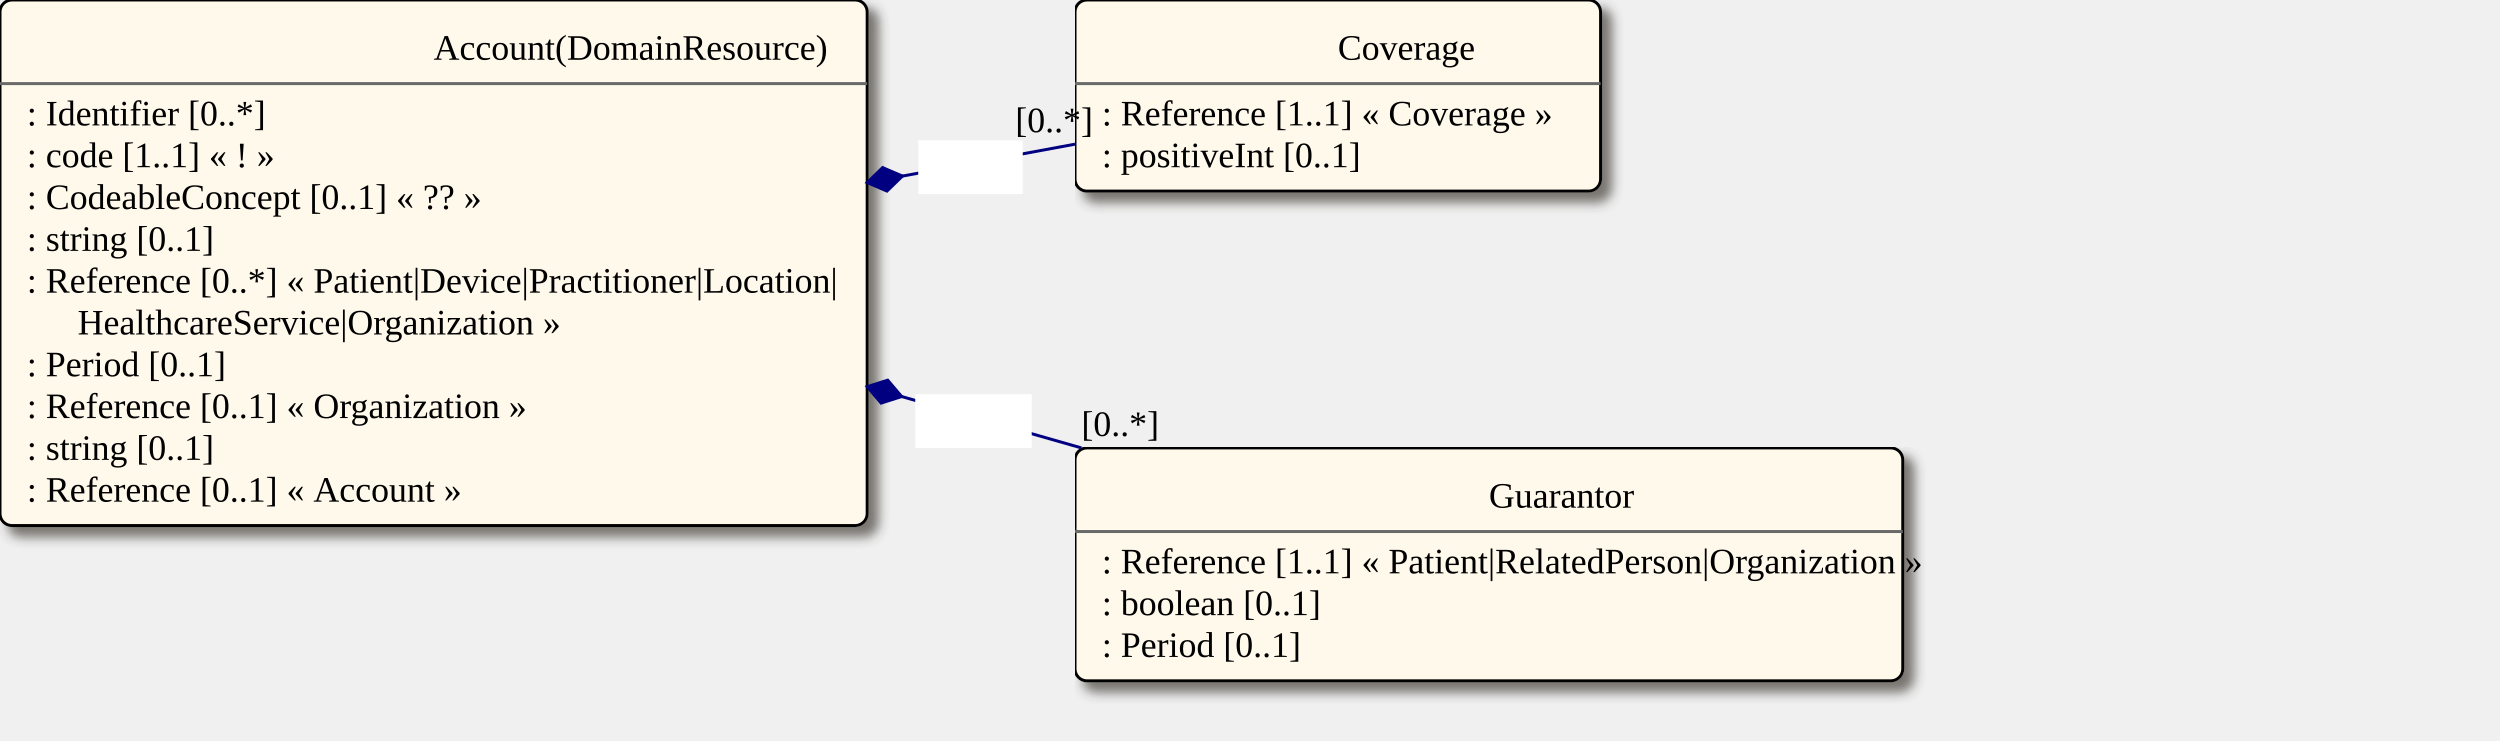
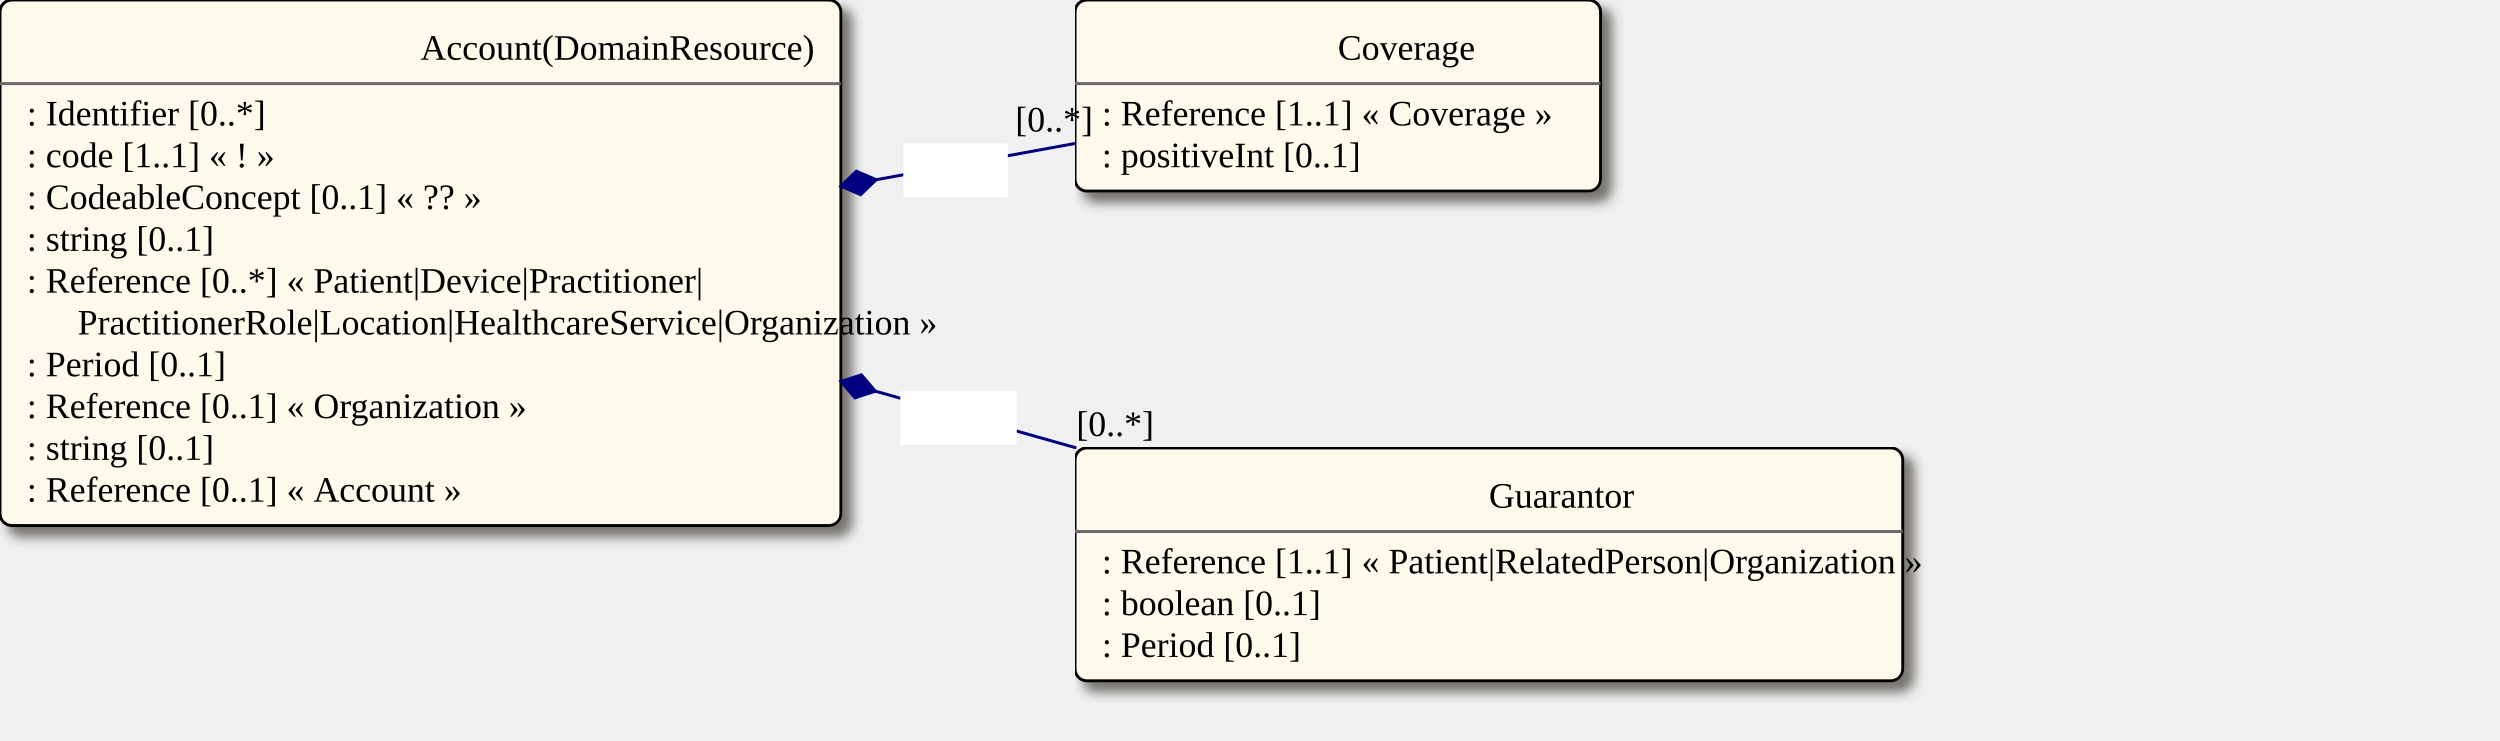
- <svg xmlns="http://www.w3.org/2000/svg" xmlns:xlink="http://www.w3.org/1999/xlink" id="n60" version="1.1" width="837.2" height="248.0">
+ <svg xmlns="http://www.w3.org/2000/svg" xmlns:xlink="http://www.w3.org/1999/xlink" id="n61" version="1.1" width="837.2" height="248.0">
  <defs>
    <filter id="shadow1" x="0" y="0" width="200%" height="200%">
      <feOffset result="offOut" in="SourceGraphic" dx="3" dy="3" />
      <feColorMatrix result="matrixOut" in="offOut" type="matrix" values="0.2 0 0 0 0 0 0.2 0 0 0 0 0 0.2 0 0 0 0 0 1 0" />
      <feGaussianBlur result="blurOut" in="matrixOut" stdDeviation="2" />
      <feBlend in="SourceGraphic" in2="blurOut" mode="normal" />
    </filter>
  </defs>
-   <g id="n61">
-     <rect id="Account" x="0.0" y="0.0" rx="4" ry="4" width="290.4" height="176.0" filter="url(#shadow1)" style="fill:#fff9ec;stroke:black;stroke-width:1" />
-     <line id="n62" x1="0.0" y1="28.0" x2="290.4" y2="28.0" style="stroke:dimgrey;stroke-width:1" />
-     <text id="n63" x="145.2" y="20.0" fill="black" class="diagram-class-title  diagram-class-resource">Account<tspan class="diagram-class-title-link"> (<a id="n64" xlink:href="domainresource.html" class="diagram-class-reference">DomainResource</a>)</tspan>
+   <g id="n62">
+     <rect id="Account" x="0.0" y="0.0" rx="4" ry="4" width="281.6" height="176.0" filter="url(#shadow1)" style="fill:#fff9ec;stroke:black;stroke-width:1" />
+     <line id="n63" x1="0.0" y1="28.0" x2="281.6" y2="28.0" style="stroke:dimgrey;stroke-width:1" />
+     <text id="n64" x="140.8" y="20.0" fill="black" class="diagram-class-title  diagram-class-resource">Account<tspan class="diagram-class-title-link"> (<a id="n65" xlink:href="domainresource.html" class="diagram-class-reference">DomainResource</a>)</tspan>
    </text>
-     <text id="n65" x="6.0" y="42.0" fill="black" class="diagram-class-detail">
-       <a id="n66" xlink:href="account-definitions.html#Account.identifier" /> : <a id="n67" xlink:href="datatypes.html#Identifier">Identifier</a> [0..*]</text>
-     <text id="n71" x="6.0" y="56.0" fill="black" class="diagram-class-detail">
-       <a id="n72" xlink:href="account-definitions.html#Account.status" /> : <a id="n73" xlink:href="datatypes.html#code">code</a> [1..1] « <a id="n74" xlink:href="valueset-account-status.html" />! »</text>
-     <text id="n81" x="6.0" y="70.0" fill="black" class="diagram-class-detail">
-       <a id="n82" xlink:href="account-definitions.html#Account.type" /> : <a id="n83" xlink:href="datatypes.html#CodeableConcept">CodeableConcept</a> [0..1] « <a id="n84" xlink:href="valueset-account-type.html" />?? »</text>
-     <text id="n91" x="6.0" y="84.0" fill="black" class="diagram-class-detail">
-       <a id="n92" xlink:href="account-definitions.html#Account.name" /> : <a id="n93" xlink:href="datatypes.html#string">string</a> [0..1]</text>
-     <text id="n97" x="6.0" y="98.0" fill="black" class="diagram-class-detail">
-       <a id="n98" xlink:href="account-definitions.html#Account.subject" /> : <a id="n99" xlink:href="references.html#Reference">Reference</a> [0..*] « <a id="n100" xlink:href="patient.html#Patient">Patient</a>|<a id="n101" xlink:href="device.html#Device">Device</a>|<a id="n102" xlink:href="practitioner.html#Practitioner">Practitioner</a>|<a id="n103" xlink:href="location.html#Location">Location</a>|</text>
+     <text id="n66" x="6.0" y="42.0" fill="black" class="diagram-class-detail">
+       <a id="n67" xlink:href="account-definitions.html#Account.identifier" /> : <a id="n68" xlink:href="datatypes.html#Identifier">Identifier</a> [0..*]</text>
+     <text id="n72" x="6.0" y="56.0" fill="black" class="diagram-class-detail">
+       <a id="n73" xlink:href="account-definitions.html#Account.status" /> : <a id="n74" xlink:href="datatypes.html#code">code</a> [1..1] « <a id="n75" xlink:href="valueset-account-status.html" />! »</text>
+     <text id="n82" x="6.0" y="70.0" fill="black" class="diagram-class-detail">
+       <a id="n83" xlink:href="account-definitions.html#Account.type" /> : <a id="n84" xlink:href="datatypes.html#CodeableConcept">CodeableConcept</a> [0..1] « <a id="n85" xlink:href="valueset-account-type.html" />?? »</text>
+     <text id="n92" x="6.0" y="84.0" fill="black" class="diagram-class-detail">
+       <a id="n93" xlink:href="account-definitions.html#Account.name" /> : <a id="n94" xlink:href="datatypes.html#string">string</a> [0..1]</text>
+     <text id="n98" x="6.0" y="98.0" fill="black" class="diagram-class-detail">
+       <a id="n99" xlink:href="account-definitions.html#Account.subject" /> : <a id="n100" xlink:href="references.html#Reference">Reference</a> [0..*] « <a id="n101" xlink:href="patient.html#Patient">Patient</a>|<a id="n102" xlink:href="device.html#Device">Device</a>|<a id="n103" xlink:href="practitioner.html#Practitioner">Practitioner</a>|</text>
    <text id="n104" x="26.0" y="112.0" fill="black" class="diagram-class-detail">
-       <a id="n105" xlink:href="healthcareservice.html#HealthcareService">HealthcareService</a>|<a id="n106" xlink:href="organization.html#Organization">Organization</a> »</text>
-     <text id="n117" x="6.0" y="126.0" fill="black" class="diagram-class-detail">
-       <a id="n118" xlink:href="account-definitions.html#Account.servicePeriod" /> : <a id="n119" xlink:href="datatypes.html#Period">Period</a> [0..1]</text>
-     <text id="n123" x="6.0" y="140.0" fill="black" class="diagram-class-detail">
-       <a id="n124" xlink:href="account-definitions.html#Account.owner" /> : <a id="n125" xlink:href="references.html#Reference">Reference</a> [0..1] « <a id="n126" xlink:href="organization.html#Organization">Organization</a> »</text>
-     <text id="n131" x="6.0" y="154.0" fill="black" class="diagram-class-detail">
-       <a id="n132" xlink:href="account-definitions.html#Account.description" /> : <a id="n133" xlink:href="datatypes.html#string">string</a> [0..1]</text>
-     <text id="n137" x="6.0" y="168.0" fill="black" class="diagram-class-detail">
-       <a id="n138" xlink:href="account-definitions.html#Account.partOf" /> : <a id="n139" xlink:href="references.html#Reference">Reference</a> [0..1] « <a id="n140" xlink:href="account.html#Account">Account</a> »</text>
+       <a id="n105" xlink:href="practitionerrole.html#PractitionerRole">PractitionerRole</a>|<a id="n106" xlink:href="location.html#Location">Location</a>|<a id="n107" xlink:href="healthcareservice.html#HealthcareService">HealthcareService</a>|<a id="n108" xlink:href="organization.html#Organization">Organization</a> »</text>
+     <text id="n120" x="6.0" y="126.0" fill="black" class="diagram-class-detail">
+       <a id="n121" xlink:href="account-definitions.html#Account.servicePeriod" /> : <a id="n122" xlink:href="datatypes.html#Period">Period</a> [0..1]</text>
+     <text id="n126" x="6.0" y="140.0" fill="black" class="diagram-class-detail">
+       <a id="n127" xlink:href="account-definitions.html#Account.owner" /> : <a id="n128" xlink:href="references.html#Reference">Reference</a> [0..1] « <a id="n129" xlink:href="organization.html#Organization">Organization</a> »</text>
+     <text id="n134" x="6.0" y="154.0" fill="black" class="diagram-class-detail">
+       <a id="n135" xlink:href="account-definitions.html#Account.description" /> : <a id="n136" xlink:href="datatypes.html#string">string</a> [0..1]</text>
+     <text id="n140" x="6.0" y="168.0" fill="black" class="diagram-class-detail">
+       <a id="n141" xlink:href="account-definitions.html#Account.partOf" /> : <a id="n142" xlink:href="references.html#Reference">Reference</a> [0..1] « <a id="n143" xlink:href="account.html#Account">Account</a> »</text>
  </g>
-   <g id="n145">
+   <g id="n148">
    <rect id="Account.coverage" x="360.0" y="0.0" rx="4" ry="4" width="176.0" height="64.0" filter="url(#shadow1)" style="fill:#fff9ec;stroke:black;stroke-width:1" />
-     <line id="n146" x1="360.0" y1="28.0" x2="536.0" y2="28.0" style="stroke:dimgrey;stroke-width:1" />
-     <text id="n147" x="448.0" y="20.0" fill="black" class="diagram-class-title">Coverage</text>
-     <text id="n148" x="366.0" y="42.0" fill="black" class="diagram-class-detail">
-       <a id="n149" xlink:href="account-definitions.html#Account.coverage.coverage" /> : <a id="n150" xlink:href="references.html#Reference">Reference</a> [1..1] « <a id="n151" xlink:href="coverage.html#Coverage">Coverage</a> »</text>
-     <text id="n156" x="366.0" y="56.0" fill="black" class="diagram-class-detail">
-       <a id="n157" xlink:href="account-definitions.html#Account.coverage.priority" /> : <a id="n158" xlink:href="datatypes.html#positiveInt">positiveInt</a> [0..1]</text>
+     <line id="n149" x1="360.0" y1="28.0" x2="536.0" y2="28.0" style="stroke:dimgrey;stroke-width:1" />
+     <text id="n150" x="448.0" y="20.0" fill="black" class="diagram-class-title">Coverage</text>
+     <text id="n151" x="366.0" y="42.0" fill="black" class="diagram-class-detail">
+       <a id="n152" xlink:href="account-definitions.html#Account.coverage.coverage" /> : <a id="n153" xlink:href="references.html#Reference">Reference</a> [1..1] « <a id="n154" xlink:href="coverage.html#Coverage">Coverage</a> »</text>
+     <text id="n159" x="366.0" y="56.0" fill="black" class="diagram-class-detail">
+       <a id="n160" xlink:href="account-definitions.html#Account.coverage.priority" /> : <a id="n161" xlink:href="datatypes.html#positiveInt">positiveInt</a> [0..1]</text>
  </g>
-   <g id="n162">
+   <g id="n165">
    <rect id="Account.guarantor" x="360.0" y="150.0" rx="4" ry="4" width="277.2" height="78.0" filter="url(#shadow1)" style="fill:#fff9ec;stroke:black;stroke-width:1" />
-     <line id="n163" x1="360.0" y1="178.0" x2="637.2" y2="178.0" style="stroke:dimgrey;stroke-width:1" />
-     <text id="n164" x="498.6" y="170.0" fill="black" class="diagram-class-title">Guarantor</text>
-     <text id="n165" x="366.0" y="192.0" fill="black" class="diagram-class-detail">
-       <a id="n166" xlink:href="account-definitions.html#Account.guarantor.party" /> : <a id="n167" xlink:href="references.html#Reference">Reference</a> [1..1] « <a id="n168" xlink:href="patient.html#Patient">Patient</a>|<a id="n169" xlink:href="relatedperson.html#RelatedPerson">RelatedPerson</a>|<a id="n170" xlink:href="organization.html#Organization">Organization</a> »</text>
-     <text id="n177" x="366.0" y="206.0" fill="black" class="diagram-class-detail">
-       <a id="n178" xlink:href="account-definitions.html#Account.guarantor.onHold" /> : <a id="n179" xlink:href="datatypes.html#boolean">boolean</a> [0..1]</text>
-     <text id="n183" x="366.0" y="220.0" fill="black" class="diagram-class-detail">
-       <a id="n184" xlink:href="account-definitions.html#Account.guarantor.period" /> : <a id="n185" xlink:href="datatypes.html#Period">Period</a> [0..1]</text>
+     <line id="n166" x1="360.0" y1="178.0" x2="637.2" y2="178.0" style="stroke:dimgrey;stroke-width:1" />
+     <text id="n167" x="498.6" y="170.0" fill="black" class="diagram-class-title">Guarantor</text>
+     <text id="n168" x="366.0" y="192.0" fill="black" class="diagram-class-detail">
+       <a id="n169" xlink:href="account-definitions.html#Account.guarantor.party" /> : <a id="n170" xlink:href="references.html#Reference">Reference</a> [1..1] « <a id="n171" xlink:href="patient.html#Patient">Patient</a>|<a id="n172" xlink:href="relatedperson.html#RelatedPerson">RelatedPerson</a>|<a id="n173" xlink:href="organization.html#Organization">Organization</a> »</text>
+     <text id="n180" x="366.0" y="206.0" fill="black" class="diagram-class-detail">
+       <a id="n181" xlink:href="account-definitions.html#Account.guarantor.onHold" /> : <a id="n182" xlink:href="datatypes.html#boolean">boolean</a> [0..1]</text>
+     <text id="n186" x="366.0" y="220.0" fill="black" class="diagram-class-detail">
+       <a id="n187" xlink:href="account-definitions.html#Account.guarantor.period" /> : <a id="n188" xlink:href="datatypes.html#Period">Period</a> [0..1]</text>
  </g>
-   <line id="n189" x1="290.4" y1="61.147" x2="360.0" y2="48.275" style="stroke:navy;stroke-width:1" />
-   <polygon id="n190" points="290.4,61.147 296.4,65.147 302.4,61.147 296.4,57.147 290.4,61.147" style="fill:navy;stroke:navy;stroke-width:1" transform="rotate(-10.47792 290.4 61.14663)" />
-   <rect id="n191" x="307.5" y="47.0" width="35.0" height="18.0" style="fill:white;stroke:black;stroke-width:0" />
-   <text id="n192" x="325.0" y="57.0" fill="black" class="diagram-class-linkage">
-     <a id="n193" xlink:href="account-definitions.html#Account.coverage" />
+   <line id="n192" x1="281.6" y1="62.333" x2="360.0" y2="48.042" style="stroke:navy;stroke-width:1" />
+   <polygon id="n193" points="281.6,62.333 287.6,66.333 293.6,62.333 287.6,58.333 281.6,62.333" style="fill:navy;stroke:navy;stroke-width:1" transform="rotate(-10.3311 281.6 62.33333)" />
+   <rect id="n194" x="302.5" y="48.0" width="35.0" height="18.0" style="fill:white;stroke:black;stroke-width:0" />
+   <text id="n195" x="320.0" y="58.0" fill="black" class="diagram-class-linkage">
+     <a id="n196" xlink:href="account-definitions.html#Account.coverage" />
  </text>
-   <text id="n194" x="340.0" y="44.275" fill="black" class="diagram-class-linkage">[0..*]</text>
-   <line id="n195" x1="290.4" y1="129.497" x2="362.139" y2="150" style="stroke:navy;stroke-width:1" />
-   <polygon id="n196" points="290.4,129.497 296.4,133.497 302.4,129.497 296.4,125.497 290.4,129.497" style="fill:navy;stroke:navy;stroke-width:1" transform="rotate(15.94968 290.4 129.4975)" />
-   <rect id="n197" x="306.5" y="132.0" width="39.0" height="18.0" style="fill:white;stroke:black;stroke-width:0" />
-   <text id="n198" x="326.0" y="142.0" fill="black" class="diagram-class-linkage">
-     <a id="n199" xlink:href="account-definitions.html#Account.guarantor" />
+   <text id="n197" x="340.0" y="44.042" fill="black" class="diagram-class-linkage">[0..*]</text>
+   <line id="n198" x1="281.6" y1="127.745" x2="360.44" y2="150" style="stroke:navy;stroke-width:1" />
+   <polygon id="n199" points="281.6,127.745 287.6,131.745 293.6,127.745 287.6,123.745 281.6,127.745" style="fill:navy;stroke:navy;stroke-width:1" transform="rotate(15.76334 281.6 127.7451)" />
+   <rect id="n200" x="301.5" y="131.0" width="39.0" height="18.0" style="fill:white;stroke:black;stroke-width:0" />
+   <text id="n201" x="321.0" y="141.0" fill="black" class="diagram-class-linkage">
+     <a id="n202" xlink:href="account-definitions.html#Account.guarantor" />
  </text>
-   <text id="n200" x="362.139" y="146" fill="black" class="diagram-class-linkage">[0..*]</text>
+   <text id="n203" x="360.44" y="146" fill="black" class="diagram-class-linkage">[0..*]</text>
</svg>
